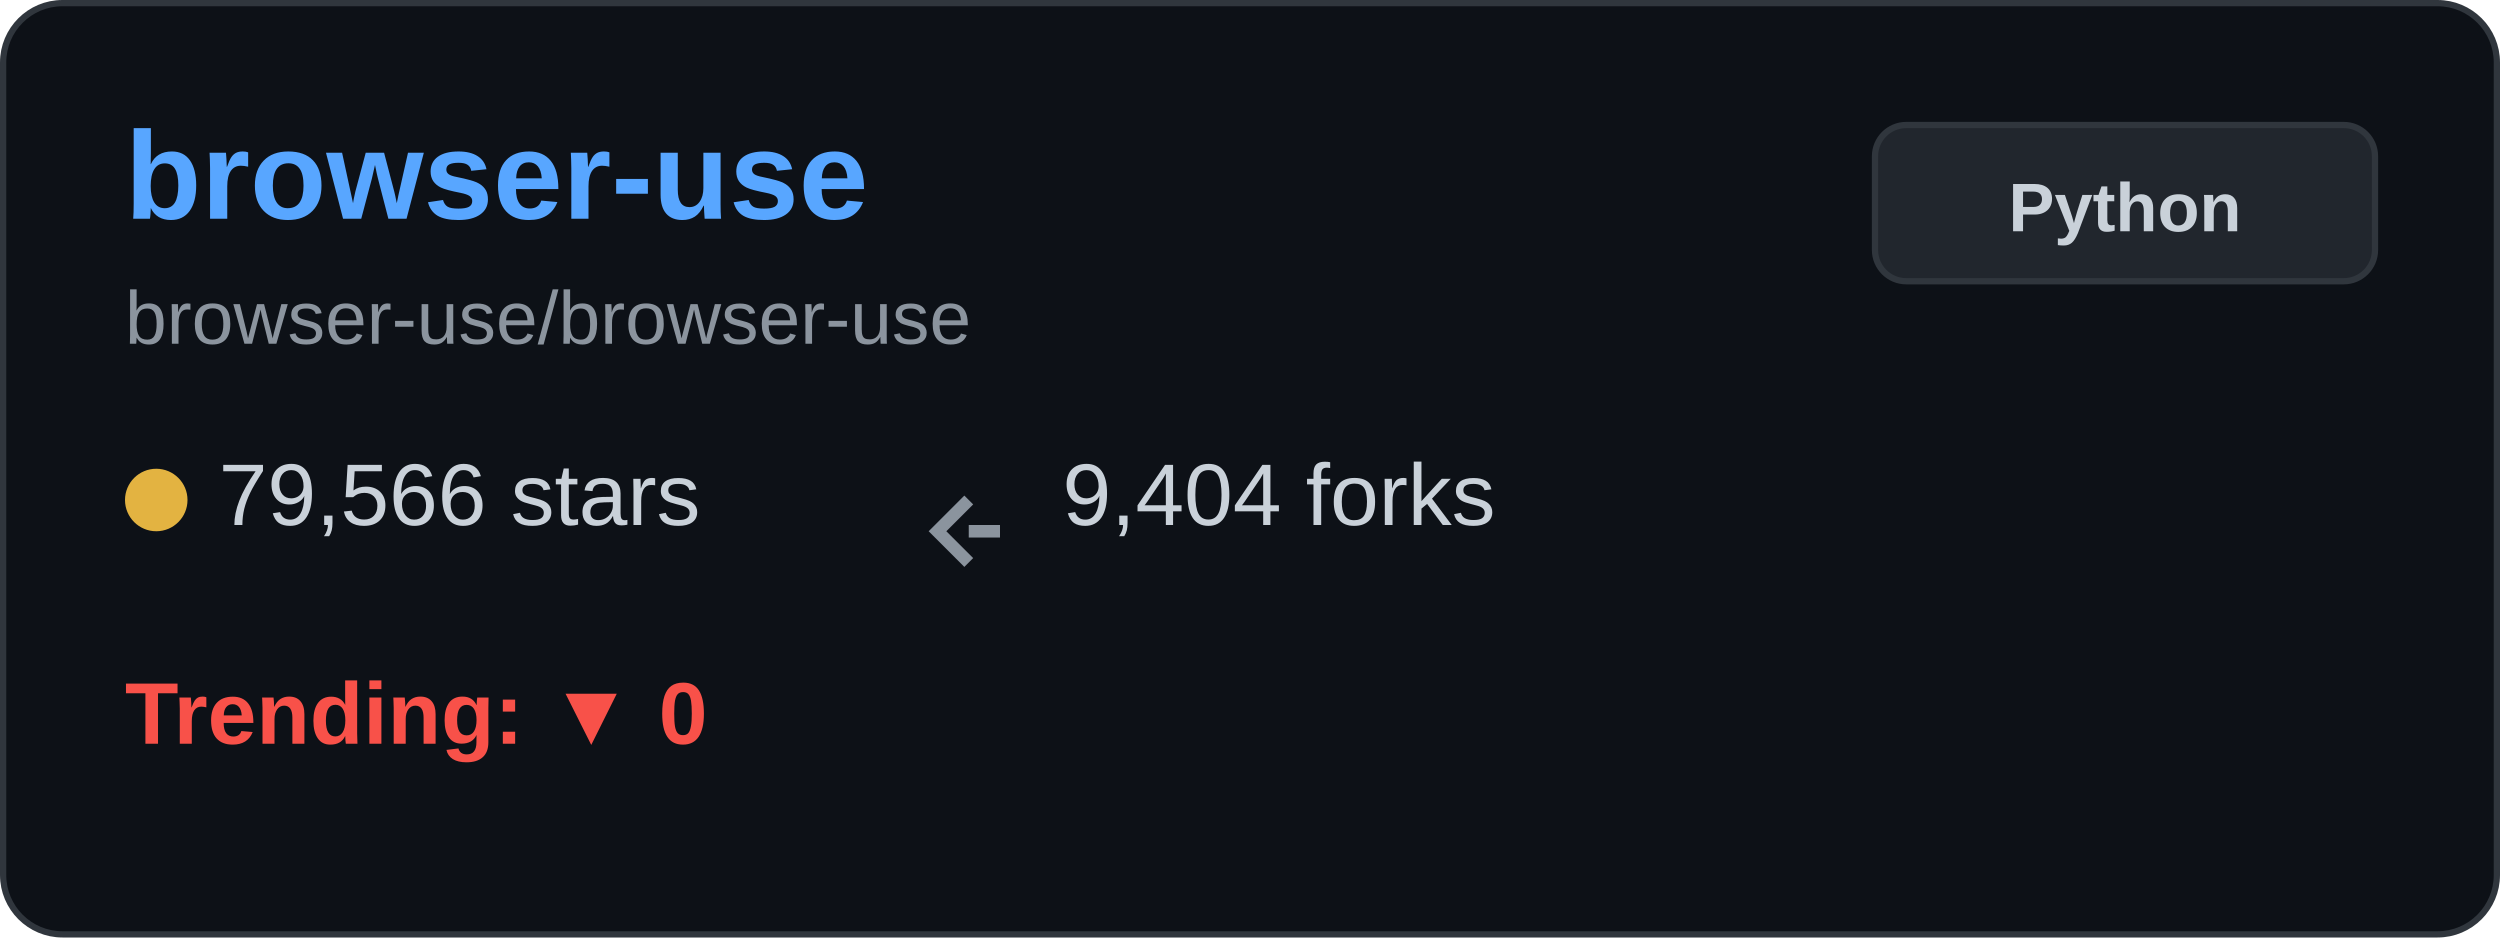
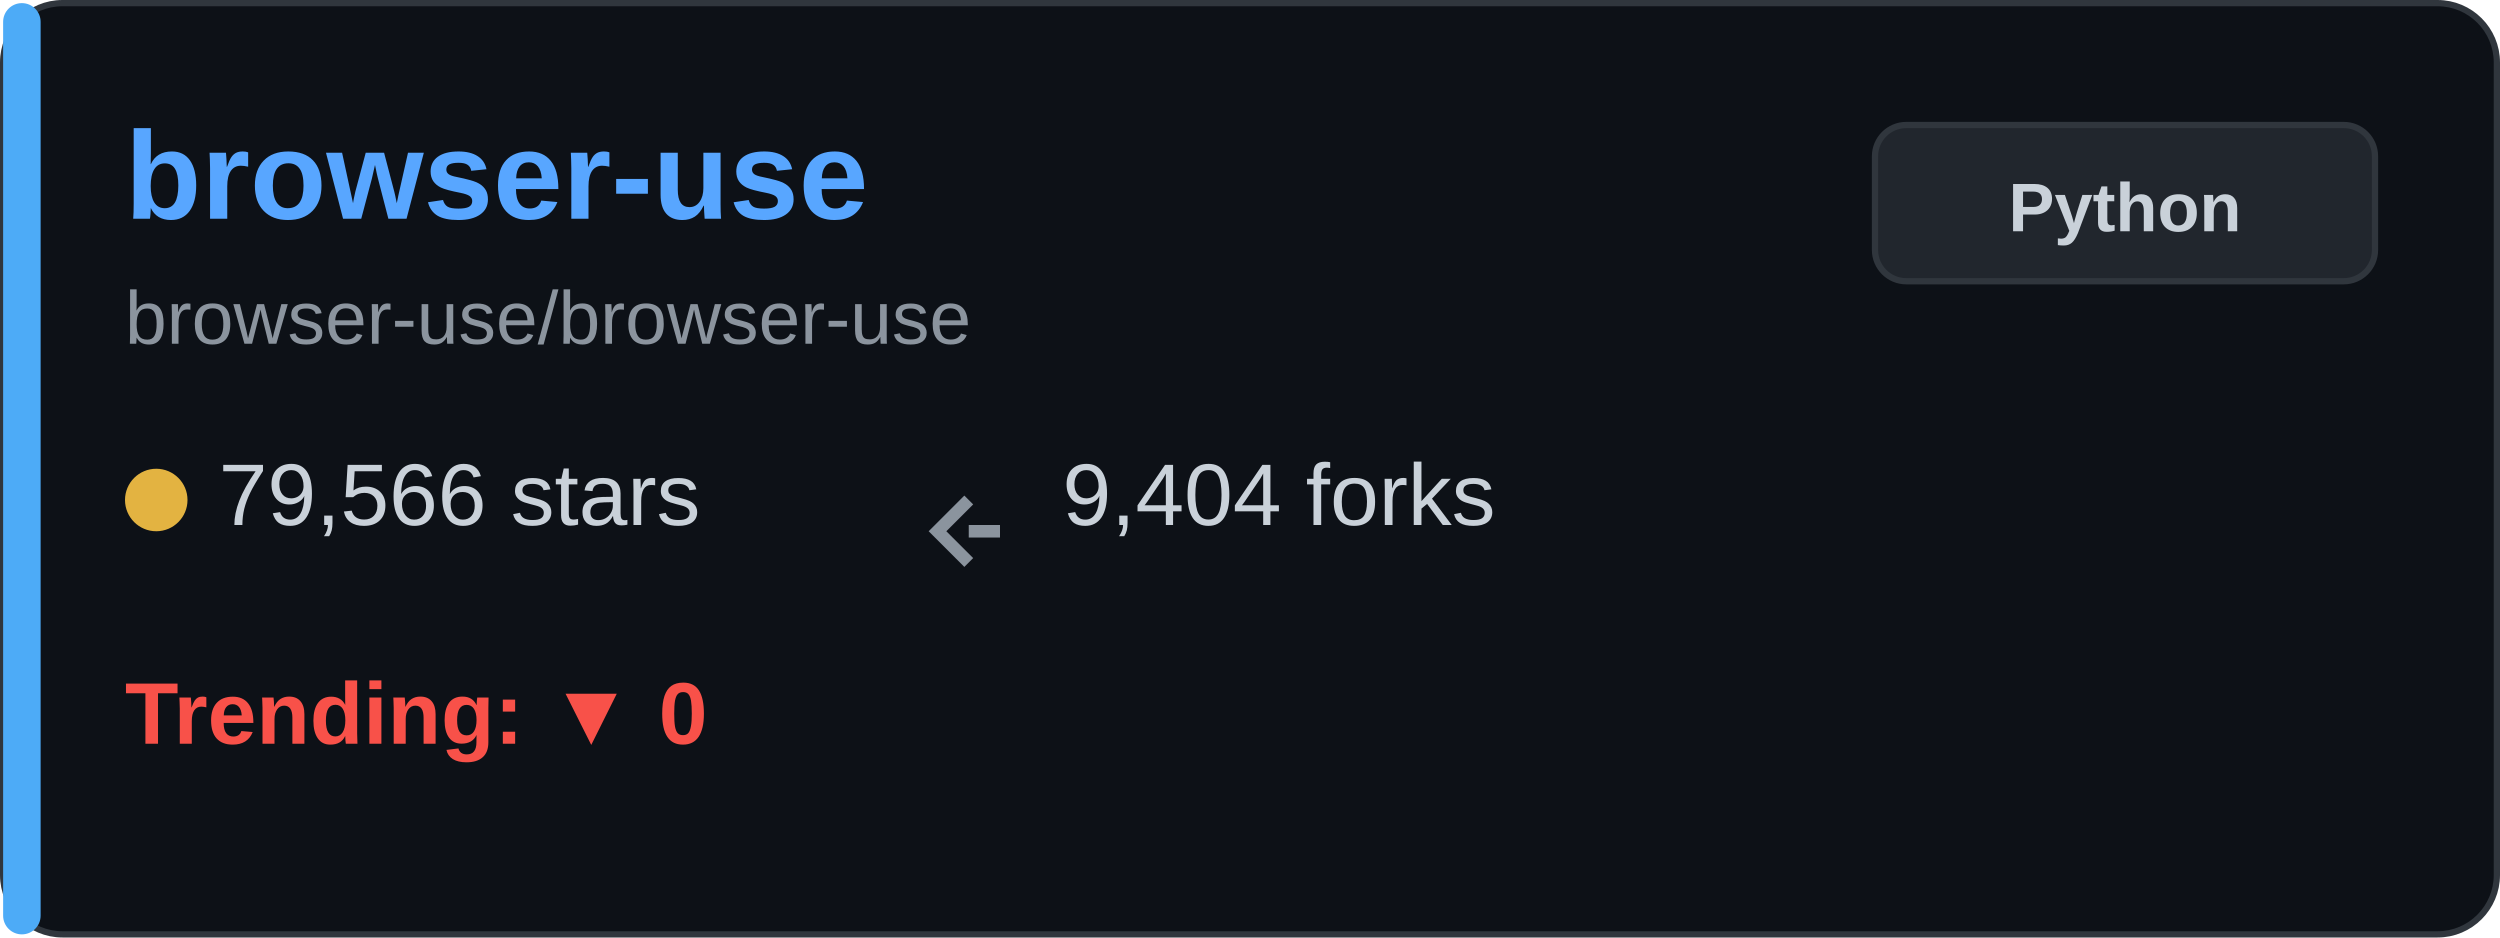
<svg xmlns="http://www.w3.org/2000/svg" width="400" height="150" viewBox="0 0 400 150" fill="none">
  <rect x="0.5" y="0.5" width="399" height="149" rx="9.5" fill="#0d1117" stroke="#30363d" />
+   <rect x="0.5" y="0.5" width="6" height="149" rx="3" fill="#4dabf7" />
  <text x="20" y="35" font-family="Arial, sans-serif" font-size="20" font-weight="bold" fill="#58a6ff">browser-use</text>
  <text x="20" y="55" font-family="Arial, sans-serif" font-size="12" fill="#8b949e">browser-use/browser-use</text>
  <g transform="translate(20, 80)">
    <circle cx="5" cy="0" r="5" fill="#e3b341" />
    <text x="15" y="4" font-family="Arial, sans-serif" font-size="14" fill="#c9d1d9">79,566 stars</text>
  </g>
  <g transform="translate(150, 80)">
    <path d="M5 0 L0 5 L5 10 M5 5 L10 5" stroke="#8b949e" stroke-width="2" fill="none" />
    <text x="20" y="4" font-family="Arial, sans-serif" font-size="14" fill="#c9d1d9">9,404 forks</text>
  </g>
  <g transform="translate(20, 115)">
    <text x="0" y="4" font-family="Arial, sans-serif" font-size="14" font-weight="bold" fill="#f85149">Trending: ▼ 0</text>
  </g>
  <rect x="300" y="20" width="80" height="25" rx="5" fill="#21262d" stroke="#30363d" />
  <text x="340" y="37" font-family="Arial, sans-serif" font-size="11" font-weight="bold" fill="#c9d1d9" text-anchor="middle">Python</text>
</svg>
